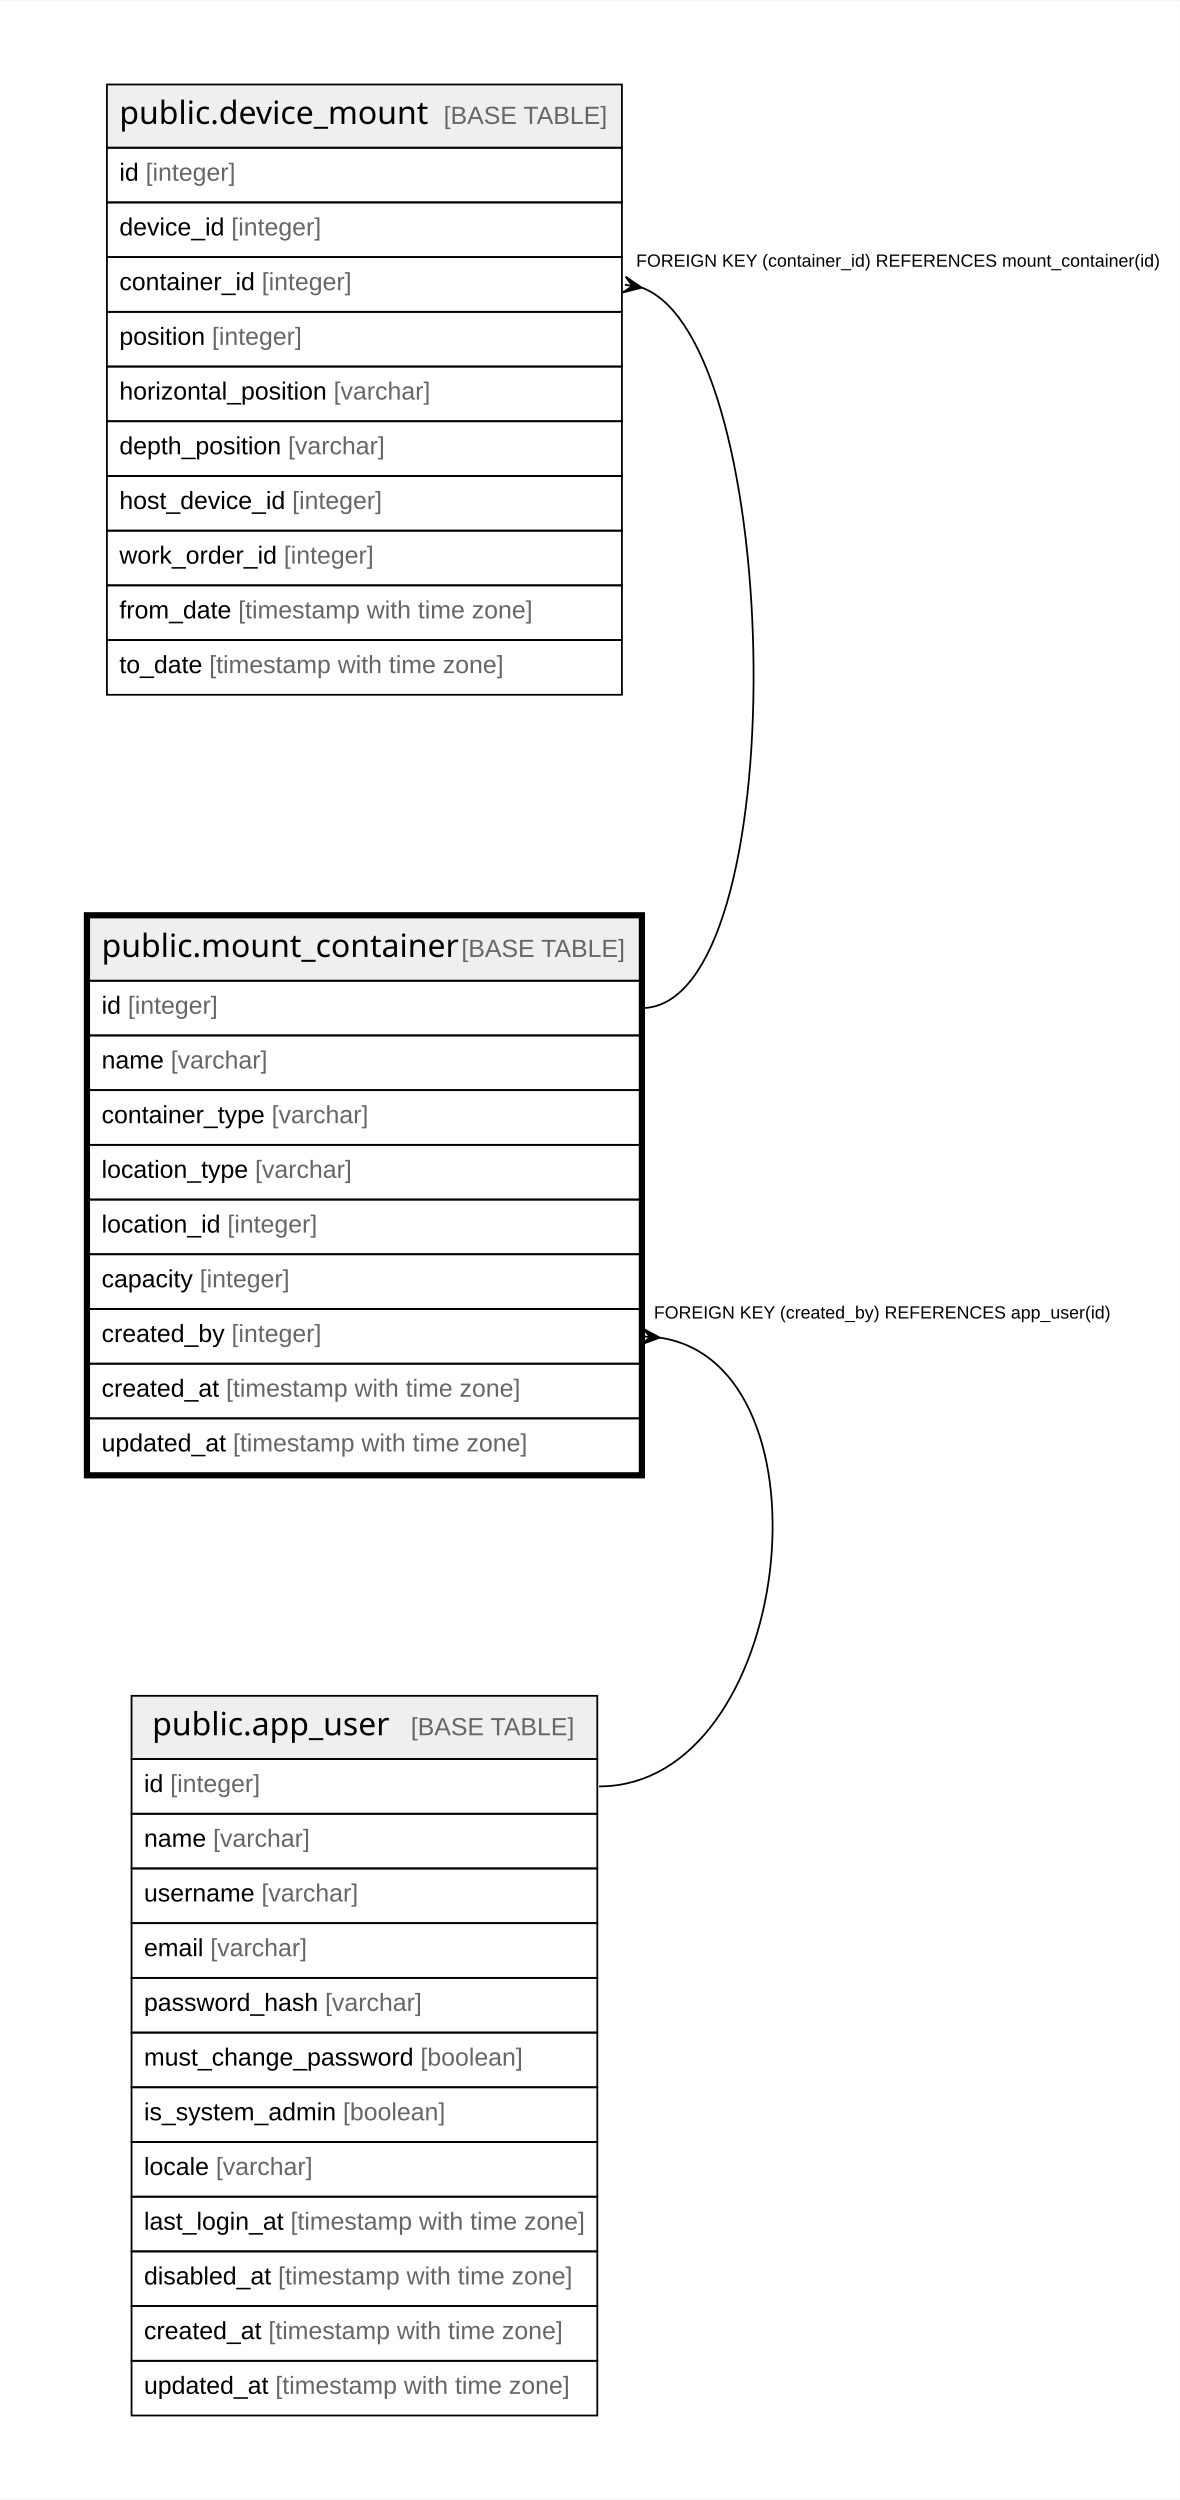
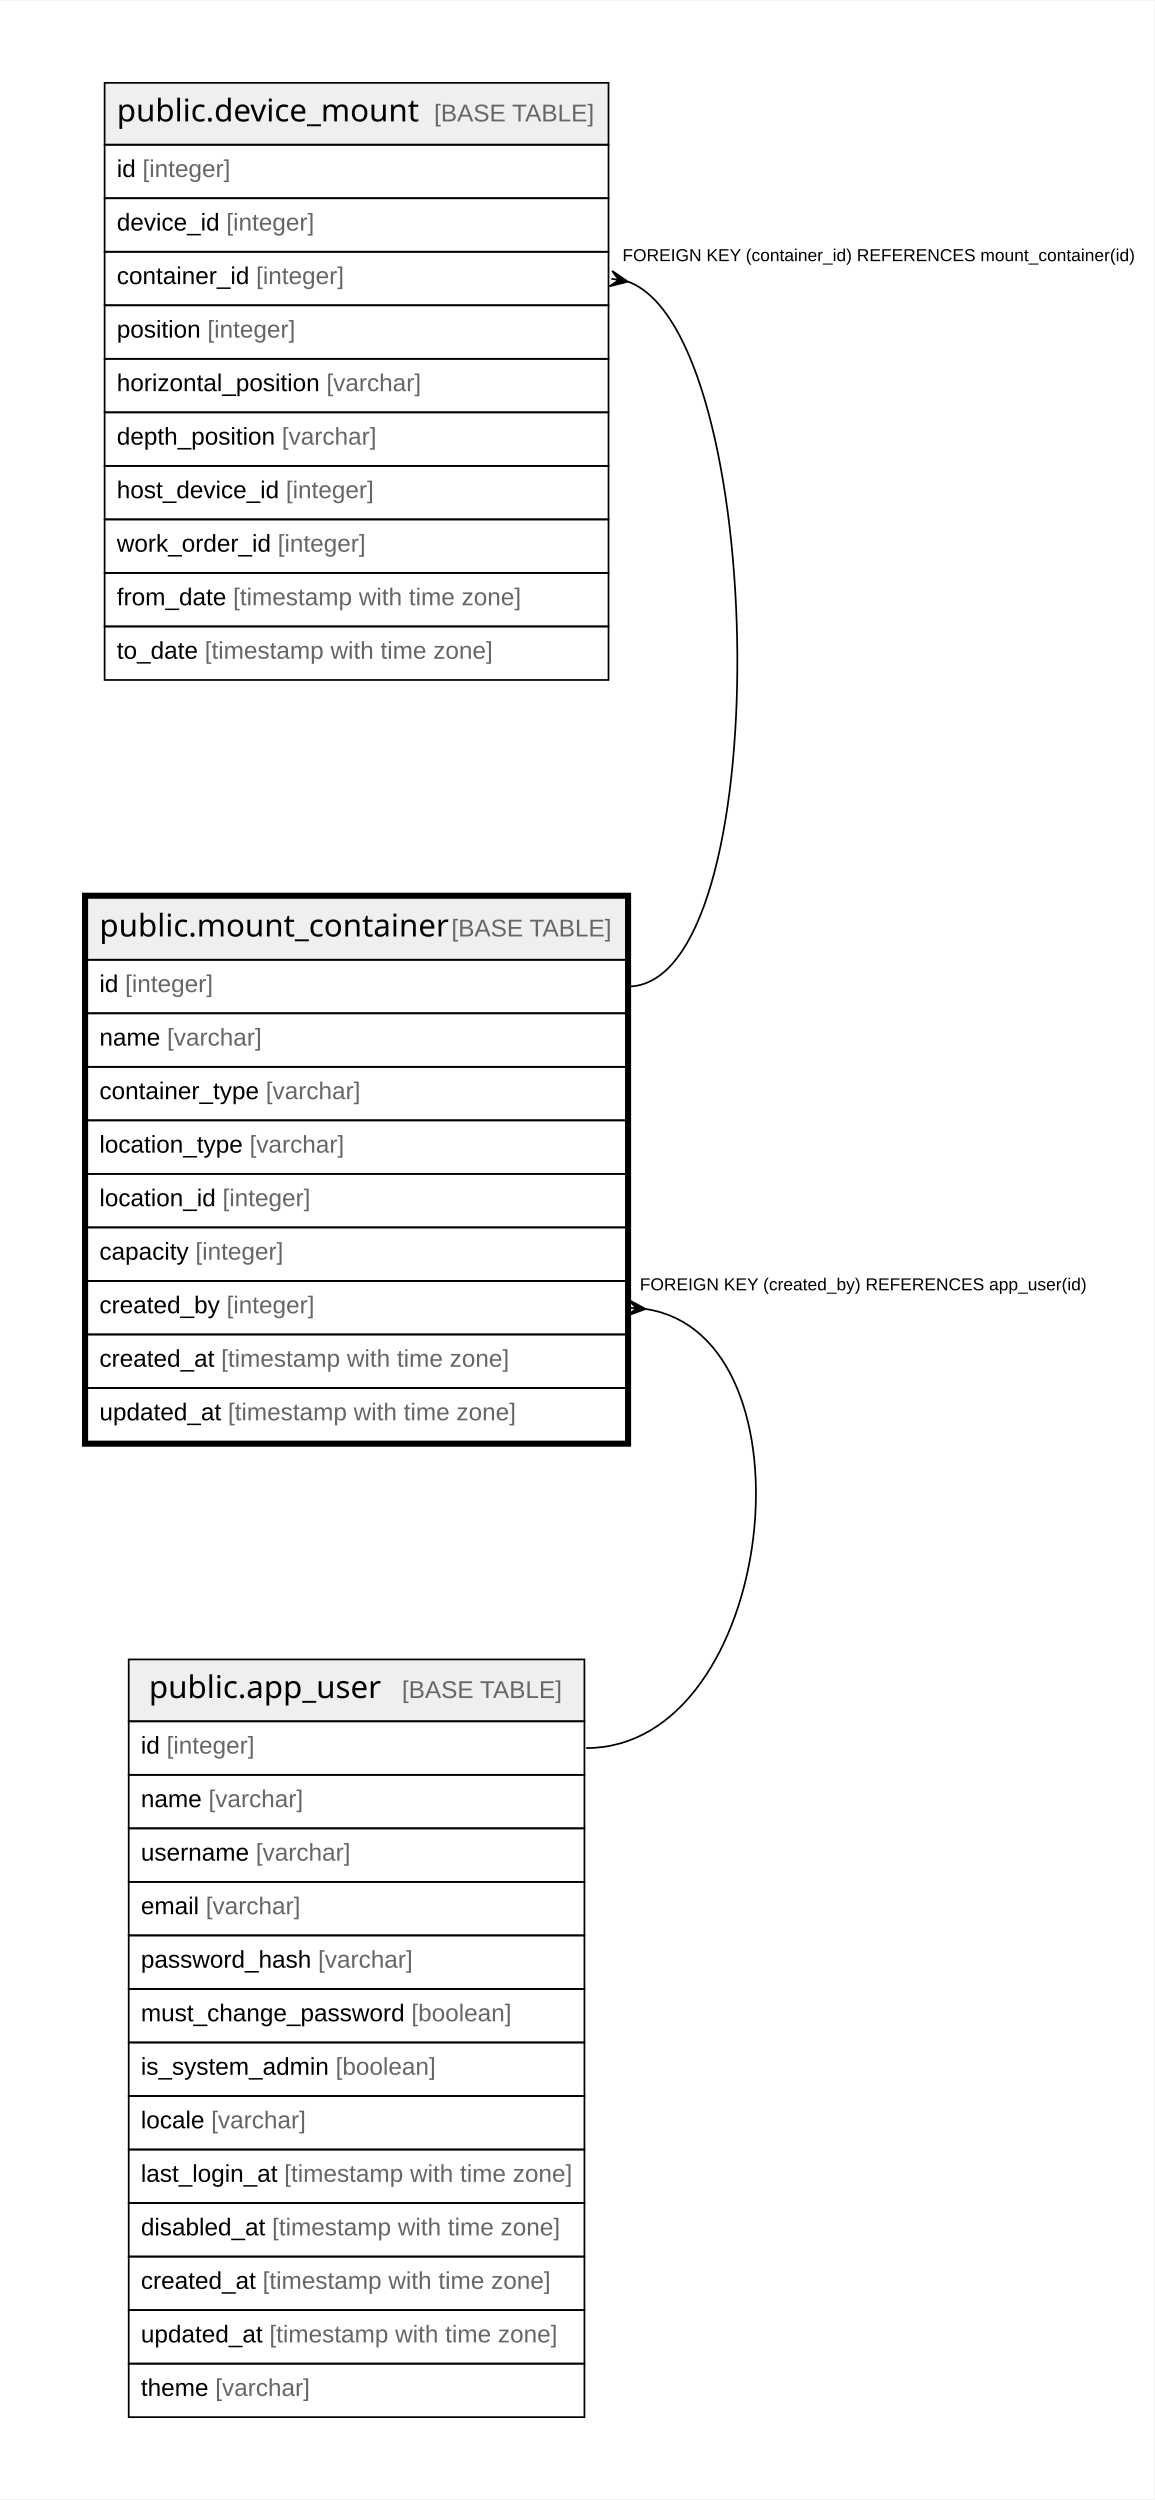
- <svg xmlns="http://www.w3.org/2000/svg" width="664pt" height="1407pt" viewBox="0.00 0.00 664.25 1406.80">
-   <g id="graph0" class="graph" transform="scale(1 1) rotate(0) translate(4 1402.8)">
-     <polygon fill="white" stroke="none" points="-4,4 -4,-1402.8 660.25,-1402.8 660.25,4 -4,4" />
+ <svg xmlns="http://www.w3.org/2000/svg" width="664pt" height="1438pt" viewBox="0.00 0.00 664.25 1437.60">
+   <g id="graph0" class="graph" transform="scale(1 1) rotate(0) translate(4 1433.6)">
+     <polygon fill="white" stroke="none" points="-4,4 -4,-1433.6 660.25,-1433.6 660.25,4 -4,4" />
    <g id="node1" class="node">
-       <polygon fill="#efefef" stroke="none" points="46.2,-851 46.2,-886.6 356.15,-886.6 356.15,-851 46.2,-851" />
-       <polygon fill="none" stroke="black" points="46.2,-851 46.2,-886.6 356.15,-886.6 356.15,-851 46.2,-851" />
-       <text text-anchor="start" x="53.2" y="-864.4" font-family="Arial Bold" font-size="18.00">public.mount_container</text>
-       <text text-anchor="start" x="224.66" y="-864.4" font-family="Arial" font-size="14.00">    </text>
-       <text text-anchor="start" x="255.77" y="-864.4" font-family="Arial" font-size="14.00" fill="#666666">[BASE TABLE]</text>
+       <polygon fill="#efefef" stroke="none" points="46.2,-881.8 46.2,-917.4 356.15,-917.4 356.15,-881.8 46.2,-881.8" />
+       <polygon fill="none" stroke="black" points="46.2,-881.8 46.2,-917.4 356.15,-917.4 356.15,-881.8 46.2,-881.8" />
+       <text text-anchor="start" x="53.2" y="-895.2" font-family="Arial Bold" font-size="18.00">public.mount_container</text>
+       <text text-anchor="start" x="224.66" y="-895.2" font-family="Arial" font-size="14.00">    </text>
+       <text text-anchor="start" x="255.77" y="-895.2" font-family="Arial" font-size="14.00" fill="#666666">[BASE TABLE]</text>
+       <polygon fill="none" stroke="black" points="46.2,-851 46.2,-881.8 356.15,-881.8 356.15,-851 46.2,-851" />
+       <text text-anchor="start" x="53.2" y="-863.2" font-family="Arial" font-size="14.00">id </text>
+       <text text-anchor="start" x="67.99" y="-863.2" font-family="Arial" font-size="14.00" fill="#666666">[integer]</text>
      <polygon fill="none" stroke="black" points="46.2,-820.2 46.2,-851 356.15,-851 356.15,-820.2 46.2,-820.2" />
-       <text text-anchor="start" x="53.2" y="-832.4" font-family="Arial" font-size="14.00">id </text>
-       <text text-anchor="start" x="67.99" y="-832.4" font-family="Arial" font-size="14.00" fill="#666666">[integer]</text>
+       <text text-anchor="start" x="53.2" y="-832.4" font-family="Arial" font-size="14.00">name </text>
+       <text text-anchor="start" x="92.11" y="-832.4" font-family="Arial" font-size="14.00" fill="#666666">[varchar]</text>
      <polygon fill="none" stroke="black" points="46.2,-789.4 46.2,-820.2 356.15,-820.2 356.15,-789.4 46.2,-789.4" />
-       <text text-anchor="start" x="53.2" y="-801.6" font-family="Arial" font-size="14.00">name </text>
-       <text text-anchor="start" x="92.11" y="-801.6" font-family="Arial" font-size="14.00" fill="#666666">[varchar]</text>
+       <text text-anchor="start" x="53.2" y="-801.6" font-family="Arial" font-size="14.00">container_type </text>
+       <text text-anchor="start" x="148.93" y="-801.6" font-family="Arial" font-size="14.00" fill="#666666">[varchar]</text>
      <polygon fill="none" stroke="black" points="46.2,-758.6 46.2,-789.4 356.15,-789.4 356.15,-758.6 46.2,-758.6" />
-       <text text-anchor="start" x="53.2" y="-770.8" font-family="Arial" font-size="14.00">container_type </text>
-       <text text-anchor="start" x="148.93" y="-770.8" font-family="Arial" font-size="14.00" fill="#666666">[varchar]</text>
+       <text text-anchor="start" x="53.2" y="-770.8" font-family="Arial" font-size="14.00">location_type </text>
+       <text text-anchor="start" x="139.59" y="-770.8" font-family="Arial" font-size="14.00" fill="#666666">[varchar]</text>
      <polygon fill="none" stroke="black" points="46.2,-727.8 46.2,-758.6 356.15,-758.6 356.15,-727.8 46.2,-727.8" />
-       <text text-anchor="start" x="53.2" y="-740" font-family="Arial" font-size="14.00">location_type </text>
-       <text text-anchor="start" x="139.59" y="-740" font-family="Arial" font-size="14.00" fill="#666666">[varchar]</text>
+       <text text-anchor="start" x="53.2" y="-740" font-family="Arial" font-size="14.00">location_id </text>
+       <text text-anchor="start" x="124.03" y="-740" font-family="Arial" font-size="14.00" fill="#666666">[integer]</text>
      <polygon fill="none" stroke="black" points="46.2,-697 46.2,-727.8 356.15,-727.8 356.15,-697 46.2,-697" />
-       <text text-anchor="start" x="53.2" y="-709.2" font-family="Arial" font-size="14.00">location_id </text>
-       <text text-anchor="start" x="124.03" y="-709.2" font-family="Arial" font-size="14.00" fill="#666666">[integer]</text>
+       <text text-anchor="start" x="53.2" y="-709.2" font-family="Arial" font-size="14.00">capacity </text>
+       <text text-anchor="start" x="108.45" y="-709.2" font-family="Arial" font-size="14.00" fill="#666666">[integer]</text>
      <polygon fill="none" stroke="black" points="46.2,-666.2 46.2,-697 356.15,-697 356.15,-666.2 46.2,-666.2" />
-       <text text-anchor="start" x="53.2" y="-678.4" font-family="Arial" font-size="14.00">capacity </text>
-       <text text-anchor="start" x="108.45" y="-678.4" font-family="Arial" font-size="14.00" fill="#666666">[integer]</text>
+       <text text-anchor="start" x="53.2" y="-678.4" font-family="Arial" font-size="14.00">created_by </text>
+       <text text-anchor="start" x="126.36" y="-678.4" font-family="Arial" font-size="14.00" fill="#666666">[integer]</text>
      <polygon fill="none" stroke="black" points="46.2,-635.4 46.2,-666.2 356.15,-666.2 356.15,-635.4 46.2,-635.4" />
-       <text text-anchor="start" x="53.2" y="-647.6" font-family="Arial" font-size="14.00">created_by </text>
-       <text text-anchor="start" x="126.36" y="-647.6" font-family="Arial" font-size="14.00" fill="#666666">[integer]</text>
+       <text text-anchor="start" x="53.2" y="-647.6" font-family="Arial" font-size="14.00">created_at </text>
+       <text text-anchor="start" x="123.25" y="-647.6" font-family="Arial" font-size="14.00" fill="#666666">[timestamp with time zone]</text>
      <polygon fill="none" stroke="black" points="46.2,-604.6 46.2,-635.4 356.15,-635.4 356.15,-604.6 46.2,-604.6" />
-       <text text-anchor="start" x="53.2" y="-616.8" font-family="Arial" font-size="14.00">created_at </text>
-       <text text-anchor="start" x="123.25" y="-616.8" font-family="Arial" font-size="14.00" fill="#666666">[timestamp with time zone]</text>
-       <polygon fill="none" stroke="black" points="46.2,-573.8 46.2,-604.6 356.15,-604.6 356.15,-573.8 46.2,-573.8" />
-       <text text-anchor="start" x="53.2" y="-586" font-family="Arial" font-size="14.00">updated_at </text>
-       <text text-anchor="start" x="127.16" y="-586" font-family="Arial" font-size="14.00" fill="#666666">[timestamp with time zone]</text>
-       <polygon fill="none" stroke="black" stroke-width="3" points="44.7,-572.3 44.7,-888.1 357.65,-888.1 357.65,-572.3 44.7,-572.3" />
+       <text text-anchor="start" x="53.2" y="-616.8" font-family="Arial" font-size="14.00">updated_at </text>
+       <text text-anchor="start" x="127.16" y="-616.8" font-family="Arial" font-size="14.00" fill="#666666">[timestamp with time zone]</text>
+       <polygon fill="none" stroke="black" stroke-width="3" points="44.7,-603.1 44.7,-918.9 357.65,-918.9 357.65,-603.1 44.7,-603.1" />
    </g>
    <g id="node3" class="node">
-       <polygon fill="#efefef" stroke="none" points="70.06,-412.8 70.06,-448.4 332.29,-448.4 332.29,-412.8 70.06,-412.8" />
-       <polygon fill="none" stroke="black" points="70.06,-412.8 70.06,-448.4 332.29,-448.4 332.29,-412.8 70.06,-412.8" />
-       <text text-anchor="start" x="81.69" y="-426.2" font-family="Arial Bold" font-size="18.00">public.app_user</text>
-       <text text-anchor="start" x="196.16" y="-426.2" font-family="Arial" font-size="14.00">    </text>
-       <text text-anchor="start" x="227.28" y="-426.2" font-family="Arial" font-size="14.00" fill="#666666">[BASE TABLE]</text>
+       <polygon fill="#efefef" stroke="none" points="70.06,-443.6 70.06,-479.2 332.29,-479.2 332.29,-443.6 70.06,-443.6" />
+       <polygon fill="none" stroke="black" points="70.06,-443.6 70.06,-479.2 332.29,-479.2 332.29,-443.6 70.06,-443.6" />
+       <text text-anchor="start" x="81.69" y="-457" font-family="Arial Bold" font-size="18.00">public.app_user</text>
+       <text text-anchor="start" x="196.16" y="-457" font-family="Arial" font-size="14.00">    </text>
+       <text text-anchor="start" x="227.28" y="-457" font-family="Arial" font-size="14.00" fill="#666666">[BASE TABLE]</text>
+       <polygon fill="none" stroke="black" points="70.06,-412.8 70.06,-443.6 332.29,-443.6 332.29,-412.8 70.06,-412.8" />
+       <text text-anchor="start" x="77.06" y="-425" font-family="Arial" font-size="14.00">id </text>
+       <text text-anchor="start" x="91.85" y="-425" font-family="Arial" font-size="14.00" fill="#666666">[integer]</text>
      <polygon fill="none" stroke="black" points="70.06,-382 70.06,-412.8 332.29,-412.8 332.29,-382 70.06,-382" />
-       <text text-anchor="start" x="77.06" y="-394.2" font-family="Arial" font-size="14.00">id </text>
-       <text text-anchor="start" x="91.85" y="-394.2" font-family="Arial" font-size="14.00" fill="#666666">[integer]</text>
+       <text text-anchor="start" x="77.06" y="-394.2" font-family="Arial" font-size="14.00">name </text>
+       <text text-anchor="start" x="115.97" y="-394.2" font-family="Arial" font-size="14.00" fill="#666666">[varchar]</text>
      <polygon fill="none" stroke="black" points="70.06,-351.2 70.06,-382 332.29,-382 332.29,-351.2 70.06,-351.2" />
-       <text text-anchor="start" x="77.06" y="-363.4" font-family="Arial" font-size="14.00">name </text>
-       <text text-anchor="start" x="115.97" y="-363.4" font-family="Arial" font-size="14.00" fill="#666666">[varchar]</text>
+       <text text-anchor="start" x="77.06" y="-363.4" font-family="Arial" font-size="14.00">username </text>
+       <text text-anchor="start" x="143.2" y="-363.4" font-family="Arial" font-size="14.00" fill="#666666">[varchar]</text>
      <polygon fill="none" stroke="black" points="70.06,-320.4 70.06,-351.2 332.29,-351.2 332.29,-320.4 70.06,-320.4" />
-       <text text-anchor="start" x="77.06" y="-332.6" font-family="Arial" font-size="14.00">username </text>
-       <text text-anchor="start" x="143.2" y="-332.6" font-family="Arial" font-size="14.00" fill="#666666">[varchar]</text>
+       <text text-anchor="start" x="77.06" y="-332.6" font-family="Arial" font-size="14.00">email </text>
+       <text text-anchor="start" x="114.4" y="-332.6" font-family="Arial" font-size="14.00" fill="#666666">[varchar]</text>
      <polygon fill="none" stroke="black" points="70.06,-289.6 70.06,-320.4 332.29,-320.4 332.29,-289.6 70.06,-289.6" />
-       <text text-anchor="start" x="77.06" y="-301.8" font-family="Arial" font-size="14.00">email </text>
-       <text text-anchor="start" x="114.4" y="-301.8" font-family="Arial" font-size="14.00" fill="#666666">[varchar]</text>
+       <text text-anchor="start" x="77.06" y="-301.8" font-family="Arial" font-size="14.00">password_hash </text>
+       <text text-anchor="start" x="179.01" y="-301.8" font-family="Arial" font-size="14.00" fill="#666666">[varchar]</text>
      <polygon fill="none" stroke="black" points="70.06,-258.8 70.06,-289.6 332.29,-289.6 332.29,-258.8 70.06,-258.8" />
-       <text text-anchor="start" x="77.06" y="-271" font-family="Arial" font-size="14.00">password_hash </text>
-       <text text-anchor="start" x="179.01" y="-271" font-family="Arial" font-size="14.00" fill="#666666">[varchar]</text>
+       <text text-anchor="start" x="77.06" y="-271" font-family="Arial" font-size="14.00">must_change_password </text>
+       <text text-anchor="start" x="232.71" y="-271" font-family="Arial" font-size="14.00" fill="#666666">[boolean]</text>
      <polygon fill="none" stroke="black" points="70.06,-228 70.06,-258.8 332.29,-258.8 332.29,-228 70.06,-228" />
-       <text text-anchor="start" x="77.06" y="-240.2" font-family="Arial" font-size="14.00">must_change_password </text>
-       <text text-anchor="start" x="232.71" y="-240.2" font-family="Arial" font-size="14.00" fill="#666666">[boolean]</text>
+       <text text-anchor="start" x="77.06" y="-240.2" font-family="Arial" font-size="14.00">is_system_admin </text>
+       <text text-anchor="start" x="189.1" y="-240.2" font-family="Arial" font-size="14.00" fill="#666666">[boolean]</text>
      <polygon fill="none" stroke="black" points="70.06,-197.2 70.06,-228 332.29,-228 332.29,-197.2 70.06,-197.2" />
-       <text text-anchor="start" x="77.06" y="-209.4" font-family="Arial" font-size="14.00">is_system_admin </text>
-       <text text-anchor="start" x="189.1" y="-209.4" font-family="Arial" font-size="14.00" fill="#666666">[boolean]</text>
+       <text text-anchor="start" x="77.06" y="-209.4" font-family="Arial" font-size="14.00">locale </text>
+       <text text-anchor="start" x="117.53" y="-209.4" font-family="Arial" font-size="14.00" fill="#666666">[varchar]</text>
      <polygon fill="none" stroke="black" points="70.06,-166.4 70.06,-197.2 332.29,-197.2 332.29,-166.4 70.06,-166.4" />
-       <text text-anchor="start" x="77.06" y="-178.6" font-family="Arial" font-size="14.00">locale </text>
-       <text text-anchor="start" x="117.53" y="-178.6" font-family="Arial" font-size="14.00" fill="#666666">[varchar]</text>
+       <text text-anchor="start" x="77.06" y="-178.6" font-family="Arial" font-size="14.00">last_login_at </text>
+       <text text-anchor="start" x="159.56" y="-178.6" font-family="Arial" font-size="14.00" fill="#666666">[timestamp with time zone]</text>
      <polygon fill="none" stroke="black" points="70.06,-135.6 70.06,-166.4 332.29,-166.4 332.29,-135.6 70.06,-135.6" />
-       <text text-anchor="start" x="77.06" y="-147.8" font-family="Arial" font-size="14.00">last_login_at </text>
-       <text text-anchor="start" x="159.56" y="-147.8" font-family="Arial" font-size="14.00" fill="#666666">[timestamp with time zone]</text>
+       <text text-anchor="start" x="77.06" y="-147.8" font-family="Arial" font-size="14.00">disabled_at </text>
+       <text text-anchor="start" x="152.56" y="-147.8" font-family="Arial" font-size="14.00" fill="#666666">[timestamp with time zone]</text>
      <polygon fill="none" stroke="black" points="70.06,-104.8 70.06,-135.6 332.29,-135.6 332.29,-104.8 70.06,-104.8" />
-       <text text-anchor="start" x="77.06" y="-117" font-family="Arial" font-size="14.00">disabled_at </text>
-       <text text-anchor="start" x="152.56" y="-117" font-family="Arial" font-size="14.00" fill="#666666">[timestamp with time zone]</text>
+       <text text-anchor="start" x="77.06" y="-117" font-family="Arial" font-size="14.00">created_at </text>
+       <text text-anchor="start" x="147.11" y="-117" font-family="Arial" font-size="14.00" fill="#666666">[timestamp with time zone]</text>
      <polygon fill="none" stroke="black" points="70.06,-74 70.06,-104.8 332.29,-104.8 332.29,-74 70.06,-74" />
-       <text text-anchor="start" x="77.06" y="-86.2" font-family="Arial" font-size="14.00">created_at </text>
-       <text text-anchor="start" x="147.11" y="-86.2" font-family="Arial" font-size="14.00" fill="#666666">[timestamp with time zone]</text>
+       <text text-anchor="start" x="77.06" y="-86.2" font-family="Arial" font-size="14.00">updated_at </text>
+       <text text-anchor="start" x="151.02" y="-86.2" font-family="Arial" font-size="14.00" fill="#666666">[timestamp with time zone]</text>
      <polygon fill="none" stroke="black" points="70.06,-43.2 70.06,-74 332.29,-74 332.29,-43.2 70.06,-43.2" />
-       <text text-anchor="start" x="77.06" y="-55.4" font-family="Arial" font-size="14.00">updated_at </text>
-       <text text-anchor="start" x="151.02" y="-55.4" font-family="Arial" font-size="14.00" fill="#666666">[timestamp with time zone]</text>
+       <text text-anchor="start" x="77.06" y="-55.4" font-family="Arial" font-size="14.00">theme </text>
+       <text text-anchor="start" x="119.86" y="-55.4" font-family="Arial" font-size="14.00" fill="#666666">[varchar]</text>
    </g>
    <g id="edge2" class="edge">
-       <path fill="none" stroke="black" d="M367.35,-650.07C468.69,-635.21 442.87,-397.4 333.29,-397.4" />
-       <polygon fill="black" stroke="black" points="367.45,-650.07 357.16,-646.29 362.13,-650.44 357.81,-650.75 357.81,-650.75 357.81,-650.75 362.13,-650.44 357.8,-655.26 367.45,-650.07" />
-       <text text-anchor="start" x="364.15" y="-660.8" font-family="Arial" font-size="10.00">FOREIGN KEY (created_by) REFERENCES app_user(id)</text>
+       <path fill="none" stroke="black" d="M367.35,-680.87C468.69,-666.01 442.87,-428.2 333.29,-428.2" />
+       <polygon fill="black" stroke="black" points="367.45,-680.87 357.16,-677.09 362.13,-681.24 357.81,-681.55 357.81,-681.55 357.81,-681.55 362.13,-681.24 357.8,-686.06 367.45,-680.87" />
+       <text text-anchor="start" x="364.15" y="-691.6" font-family="Arial" font-size="10.00">FOREIGN KEY (created_by) REFERENCES app_user(id)</text>
    </g>
    <g id="node2" class="node">
-       <polygon fill="#efefef" stroke="none" points="56.2,-1320 56.2,-1355.6 346.15,-1355.6 346.15,-1320 56.2,-1320" />
-       <polygon fill="none" stroke="black" points="56.2,-1320 56.2,-1355.6 346.15,-1355.6 346.15,-1320 56.2,-1320" />
-       <text text-anchor="start" x="63.2" y="-1333.4" font-family="Arial Bold" font-size="18.00">public.device_mount</text>
-       <text text-anchor="start" x="214.66" y="-1333.4" font-family="Arial" font-size="14.00">    </text>
-       <text text-anchor="start" x="245.78" y="-1333.4" font-family="Arial" font-size="14.00" fill="#666666">[BASE TABLE]</text>
+       <polygon fill="#efefef" stroke="none" points="56.2,-1350.8 56.2,-1386.4 346.15,-1386.4 346.15,-1350.8 56.2,-1350.8" />
+       <polygon fill="none" stroke="black" points="56.2,-1350.8 56.2,-1386.4 346.15,-1386.4 346.15,-1350.8 56.2,-1350.8" />
+       <text text-anchor="start" x="63.2" y="-1364.2" font-family="Arial Bold" font-size="18.00">public.device_mount</text>
+       <text text-anchor="start" x="214.66" y="-1364.2" font-family="Arial" font-size="14.00">    </text>
+       <text text-anchor="start" x="245.78" y="-1364.2" font-family="Arial" font-size="14.00" fill="#666666">[BASE TABLE]</text>
+       <polygon fill="none" stroke="black" points="56.2,-1320 56.2,-1350.8 346.15,-1350.8 346.15,-1320 56.2,-1320" />
+       <text text-anchor="start" x="63.2" y="-1332.2" font-family="Arial" font-size="14.00">id </text>
+       <text text-anchor="start" x="77.98" y="-1332.2" font-family="Arial" font-size="14.00" fill="#666666">[integer]</text>
      <polygon fill="none" stroke="black" points="56.2,-1289.2 56.2,-1320 346.15,-1320 346.15,-1289.2 56.2,-1289.2" />
-       <text text-anchor="start" x="63.2" y="-1301.4" font-family="Arial" font-size="14.00">id </text>
-       <text text-anchor="start" x="77.98" y="-1301.4" font-family="Arial" font-size="14.00" fill="#666666">[integer]</text>
+       <text text-anchor="start" x="63.2" y="-1301.4" font-family="Arial" font-size="14.00">device_id </text>
+       <text text-anchor="start" x="126.24" y="-1301.4" font-family="Arial" font-size="14.00" fill="#666666">[integer]</text>
      <polygon fill="none" stroke="black" points="56.2,-1258.4 56.2,-1289.2 346.15,-1289.2 346.15,-1258.4 56.2,-1258.4" />
-       <text text-anchor="start" x="63.2" y="-1270.6" font-family="Arial" font-size="14.00">device_id </text>
-       <text text-anchor="start" x="126.24" y="-1270.6" font-family="Arial" font-size="14.00" fill="#666666">[integer]</text>
+       <text text-anchor="start" x="63.2" y="-1270.6" font-family="Arial" font-size="14.00">container_id </text>
+       <text text-anchor="start" x="143.36" y="-1270.6" font-family="Arial" font-size="14.00" fill="#666666">[integer]</text>
      <polygon fill="none" stroke="black" points="56.2,-1227.6 56.2,-1258.4 346.15,-1258.4 346.15,-1227.6 56.2,-1227.6" />
-       <text text-anchor="start" x="63.2" y="-1239.8" font-family="Arial" font-size="14.00">container_id </text>
-       <text text-anchor="start" x="143.36" y="-1239.8" font-family="Arial" font-size="14.00" fill="#666666">[integer]</text>
+       <text text-anchor="start" x="63.2" y="-1239.8" font-family="Arial" font-size="14.00">position </text>
+       <text text-anchor="start" x="115.34" y="-1239.8" font-family="Arial" font-size="14.00" fill="#666666">[integer]</text>
      <polygon fill="none" stroke="black" points="56.2,-1196.8 56.2,-1227.6 346.15,-1227.6 346.15,-1196.8 56.2,-1196.8" />
-       <text text-anchor="start" x="63.2" y="-1209" font-family="Arial" font-size="14.00">position </text>
-       <text text-anchor="start" x="115.34" y="-1209" font-family="Arial" font-size="14.00" fill="#666666">[integer]</text>
+       <text text-anchor="start" x="63.2" y="-1209" font-family="Arial" font-size="14.00">horizontal_position </text>
+       <text text-anchor="start" x="183.83" y="-1209" font-family="Arial" font-size="14.00" fill="#666666">[varchar]</text>
      <polygon fill="none" stroke="black" points="56.2,-1166 56.2,-1196.8 346.15,-1196.8 346.15,-1166 56.2,-1166" />
-       <text text-anchor="start" x="63.2" y="-1178.2" font-family="Arial" font-size="14.00">horizontal_position </text>
-       <text text-anchor="start" x="183.83" y="-1178.2" font-family="Arial" font-size="14.00" fill="#666666">[varchar]</text>
+       <text text-anchor="start" x="63.2" y="-1178.2" font-family="Arial" font-size="14.00">depth_position </text>
+       <text text-anchor="start" x="158.16" y="-1178.2" font-family="Arial" font-size="14.00" fill="#666666">[varchar]</text>
      <polygon fill="none" stroke="black" points="56.2,-1135.2 56.2,-1166 346.15,-1166 346.15,-1135.2 56.2,-1135.2" />
-       <text text-anchor="start" x="63.2" y="-1147.4" font-family="Arial" font-size="14.00">depth_position </text>
-       <text text-anchor="start" x="158.16" y="-1147.4" font-family="Arial" font-size="14.00" fill="#666666">[varchar]</text>
+       <text text-anchor="start" x="63.2" y="-1147.4" font-family="Arial" font-size="14.00">host_device_id </text>
+       <text text-anchor="start" x="160.49" y="-1147.4" font-family="Arial" font-size="14.00" fill="#666666">[integer]</text>
      <polygon fill="none" stroke="black" points="56.2,-1104.4 56.2,-1135.2 346.15,-1135.2 346.15,-1104.4 56.2,-1104.4" />
-       <text text-anchor="start" x="63.2" y="-1116.6" font-family="Arial" font-size="14.00">host_device_id </text>
-       <text text-anchor="start" x="160.49" y="-1116.6" font-family="Arial" font-size="14.00" fill="#666666">[integer]</text>
+       <text text-anchor="start" x="63.2" y="-1116.6" font-family="Arial" font-size="14.00">work_order_id </text>
+       <text text-anchor="start" x="155.8" y="-1116.6" font-family="Arial" font-size="14.00" fill="#666666">[integer]</text>
      <polygon fill="none" stroke="black" points="56.2,-1073.6 56.2,-1104.4 346.15,-1104.4 346.15,-1073.6 56.2,-1073.6" />
-       <text text-anchor="start" x="63.2" y="-1085.8" font-family="Arial" font-size="14.00">work_order_id </text>
-       <text text-anchor="start" x="155.8" y="-1085.8" font-family="Arial" font-size="14.00" fill="#666666">[integer]</text>
+       <text text-anchor="start" x="63.2" y="-1085.8" font-family="Arial" font-size="14.00">from_date </text>
+       <text text-anchor="start" x="130.12" y="-1085.8" font-family="Arial" font-size="14.00" fill="#666666">[timestamp with time zone]</text>
      <polygon fill="none" stroke="black" points="56.2,-1042.8 56.2,-1073.6 346.15,-1073.6 346.15,-1042.8 56.2,-1042.8" />
-       <text text-anchor="start" x="63.2" y="-1055" font-family="Arial" font-size="14.00">from_date </text>
-       <text text-anchor="start" x="130.12" y="-1055" font-family="Arial" font-size="14.00" fill="#666666">[timestamp with time zone]</text>
-       <polygon fill="none" stroke="black" points="56.2,-1012 56.2,-1042.8 346.15,-1042.8 346.15,-1012 56.2,-1012" />
-       <text text-anchor="start" x="63.2" y="-1024.2" font-family="Arial" font-size="14.00">to_date </text>
-       <text text-anchor="start" x="113.8" y="-1024.2" font-family="Arial" font-size="14.00" fill="#666666">[timestamp with time zone]</text>
+       <text text-anchor="start" x="63.2" y="-1055" font-family="Arial" font-size="14.00">to_date </text>
+       <text text-anchor="start" x="113.8" y="-1055" font-family="Arial" font-size="14.00" fill="#666666">[timestamp with time zone]</text>
    </g>
    <g id="edge1" class="edge">
-       <path fill="none" stroke="black" d="M357.39,-1241.18C438.34,-1211.79 444.17,-835.6 357.15,-835.6" />
-       <polygon fill="black" stroke="black" points="357.32,-1241.2 346.69,-1238.51 352.07,-1242.13 347.81,-1242.88 347.81,-1242.88 347.81,-1242.88 352.07,-1242.13 348.26,-1247.37 357.32,-1241.2" />
-       <text text-anchor="start" x="354.15" y="-1253" font-family="Arial" font-size="10.00">FOREIGN KEY (container_id) REFERENCES mount_container(id)</text>
+       <path fill="none" stroke="black" d="M357.39,-1271.98C438.34,-1242.59 444.17,-866.4 357.15,-866.4" />
+       <polygon fill="black" stroke="black" points="357.32,-1272 346.69,-1269.31 352.07,-1272.93 347.81,-1273.68 347.81,-1273.68 347.81,-1273.68 352.07,-1272.93 348.26,-1278.17 357.32,-1272" />
+       <text text-anchor="start" x="354.15" y="-1283.8" font-family="Arial" font-size="10.00">FOREIGN KEY (container_id) REFERENCES mount_container(id)</text>
    </g>
  </g>
</svg>
